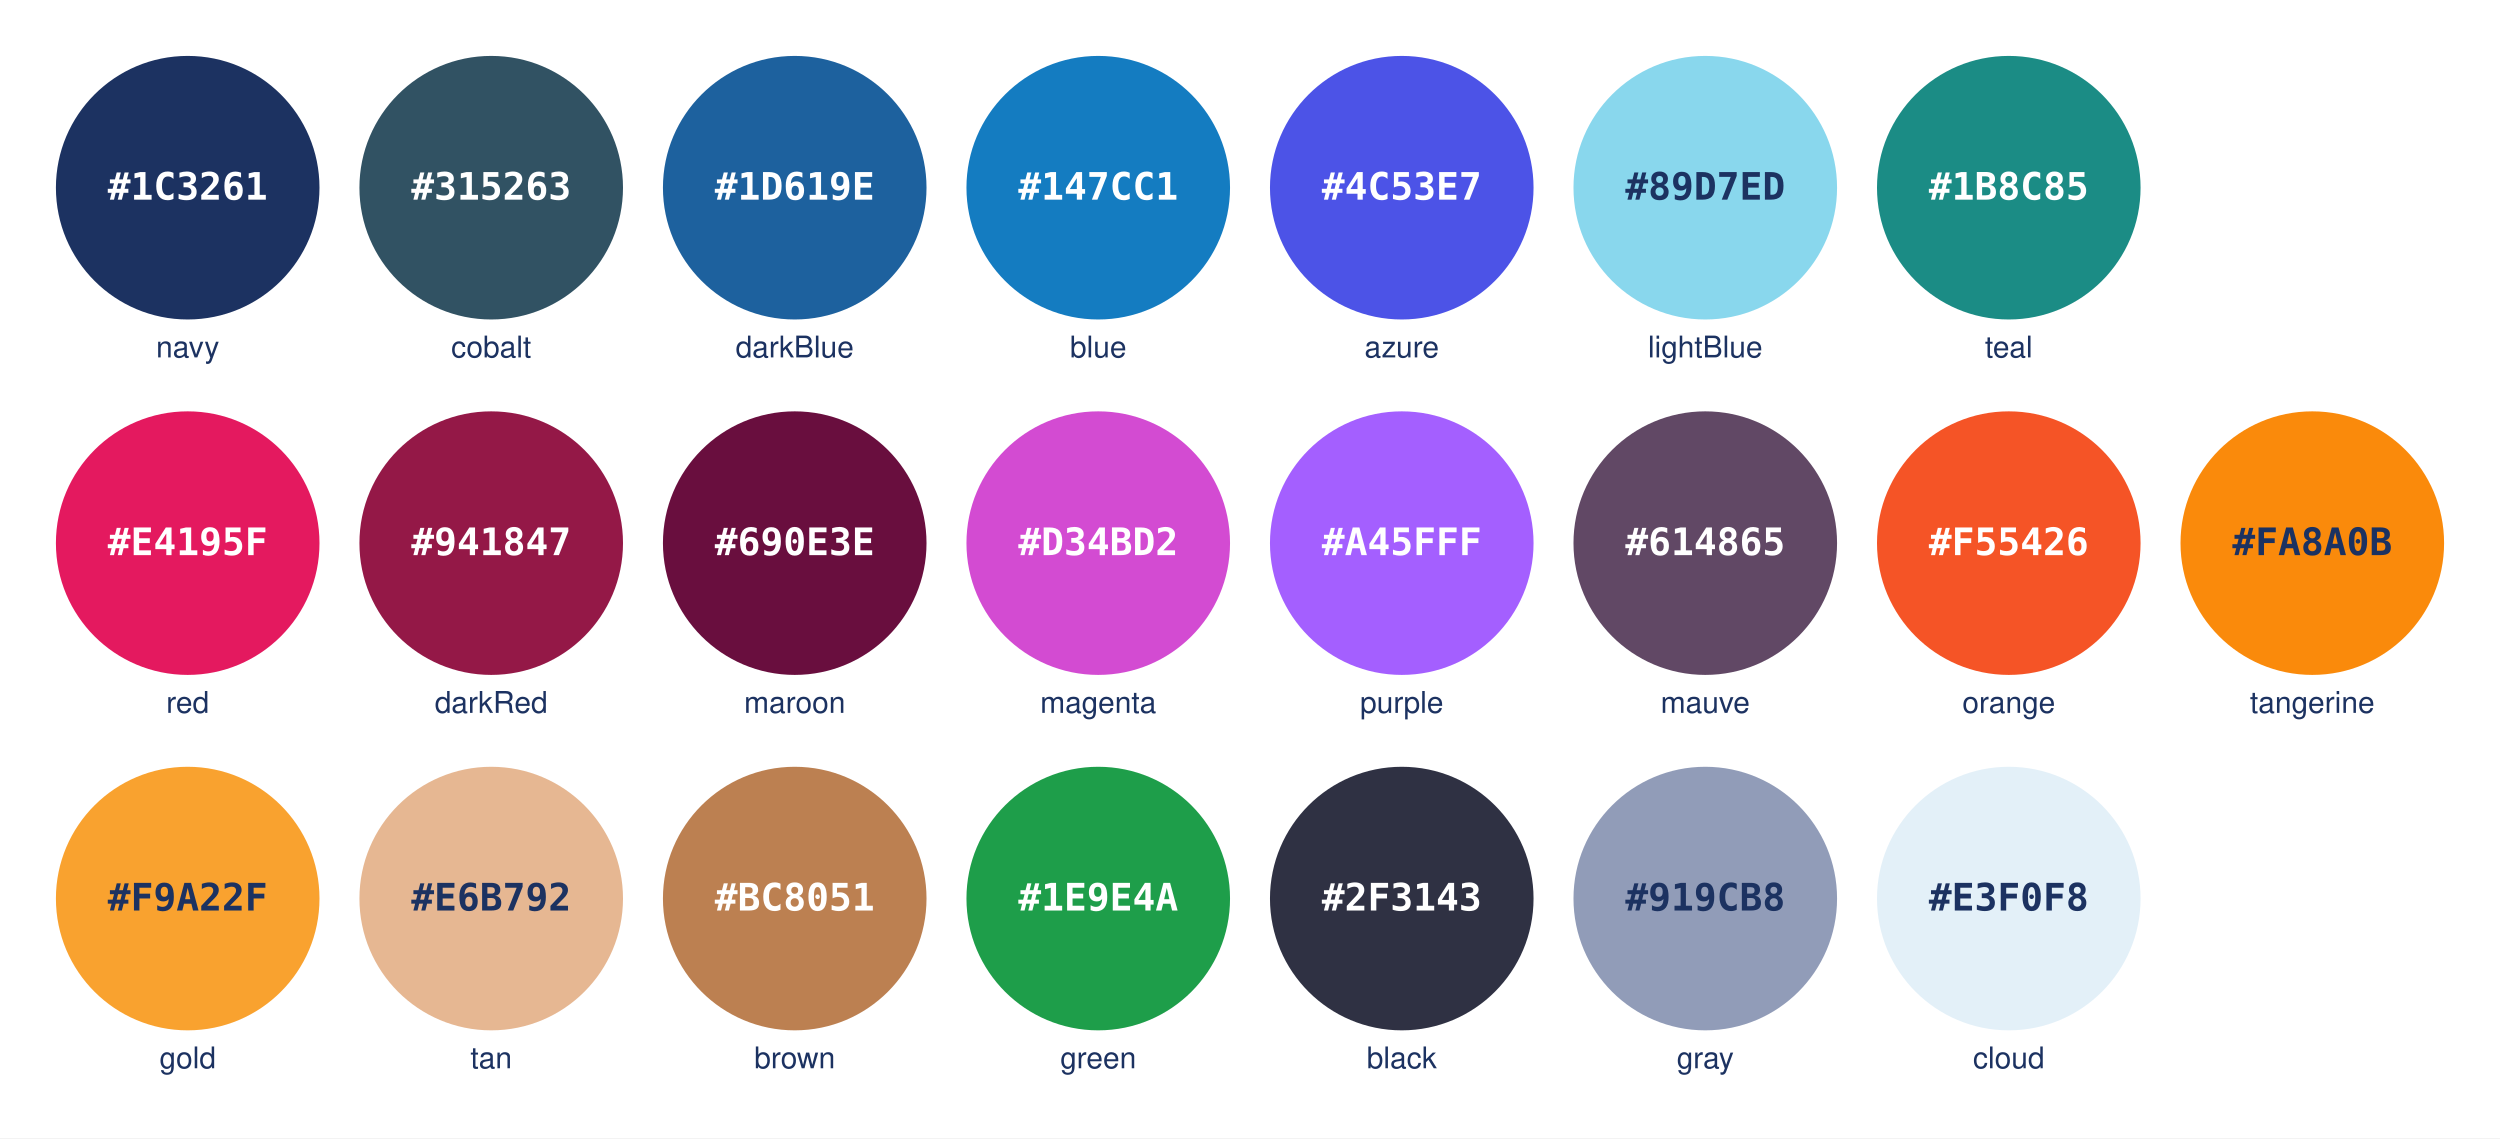
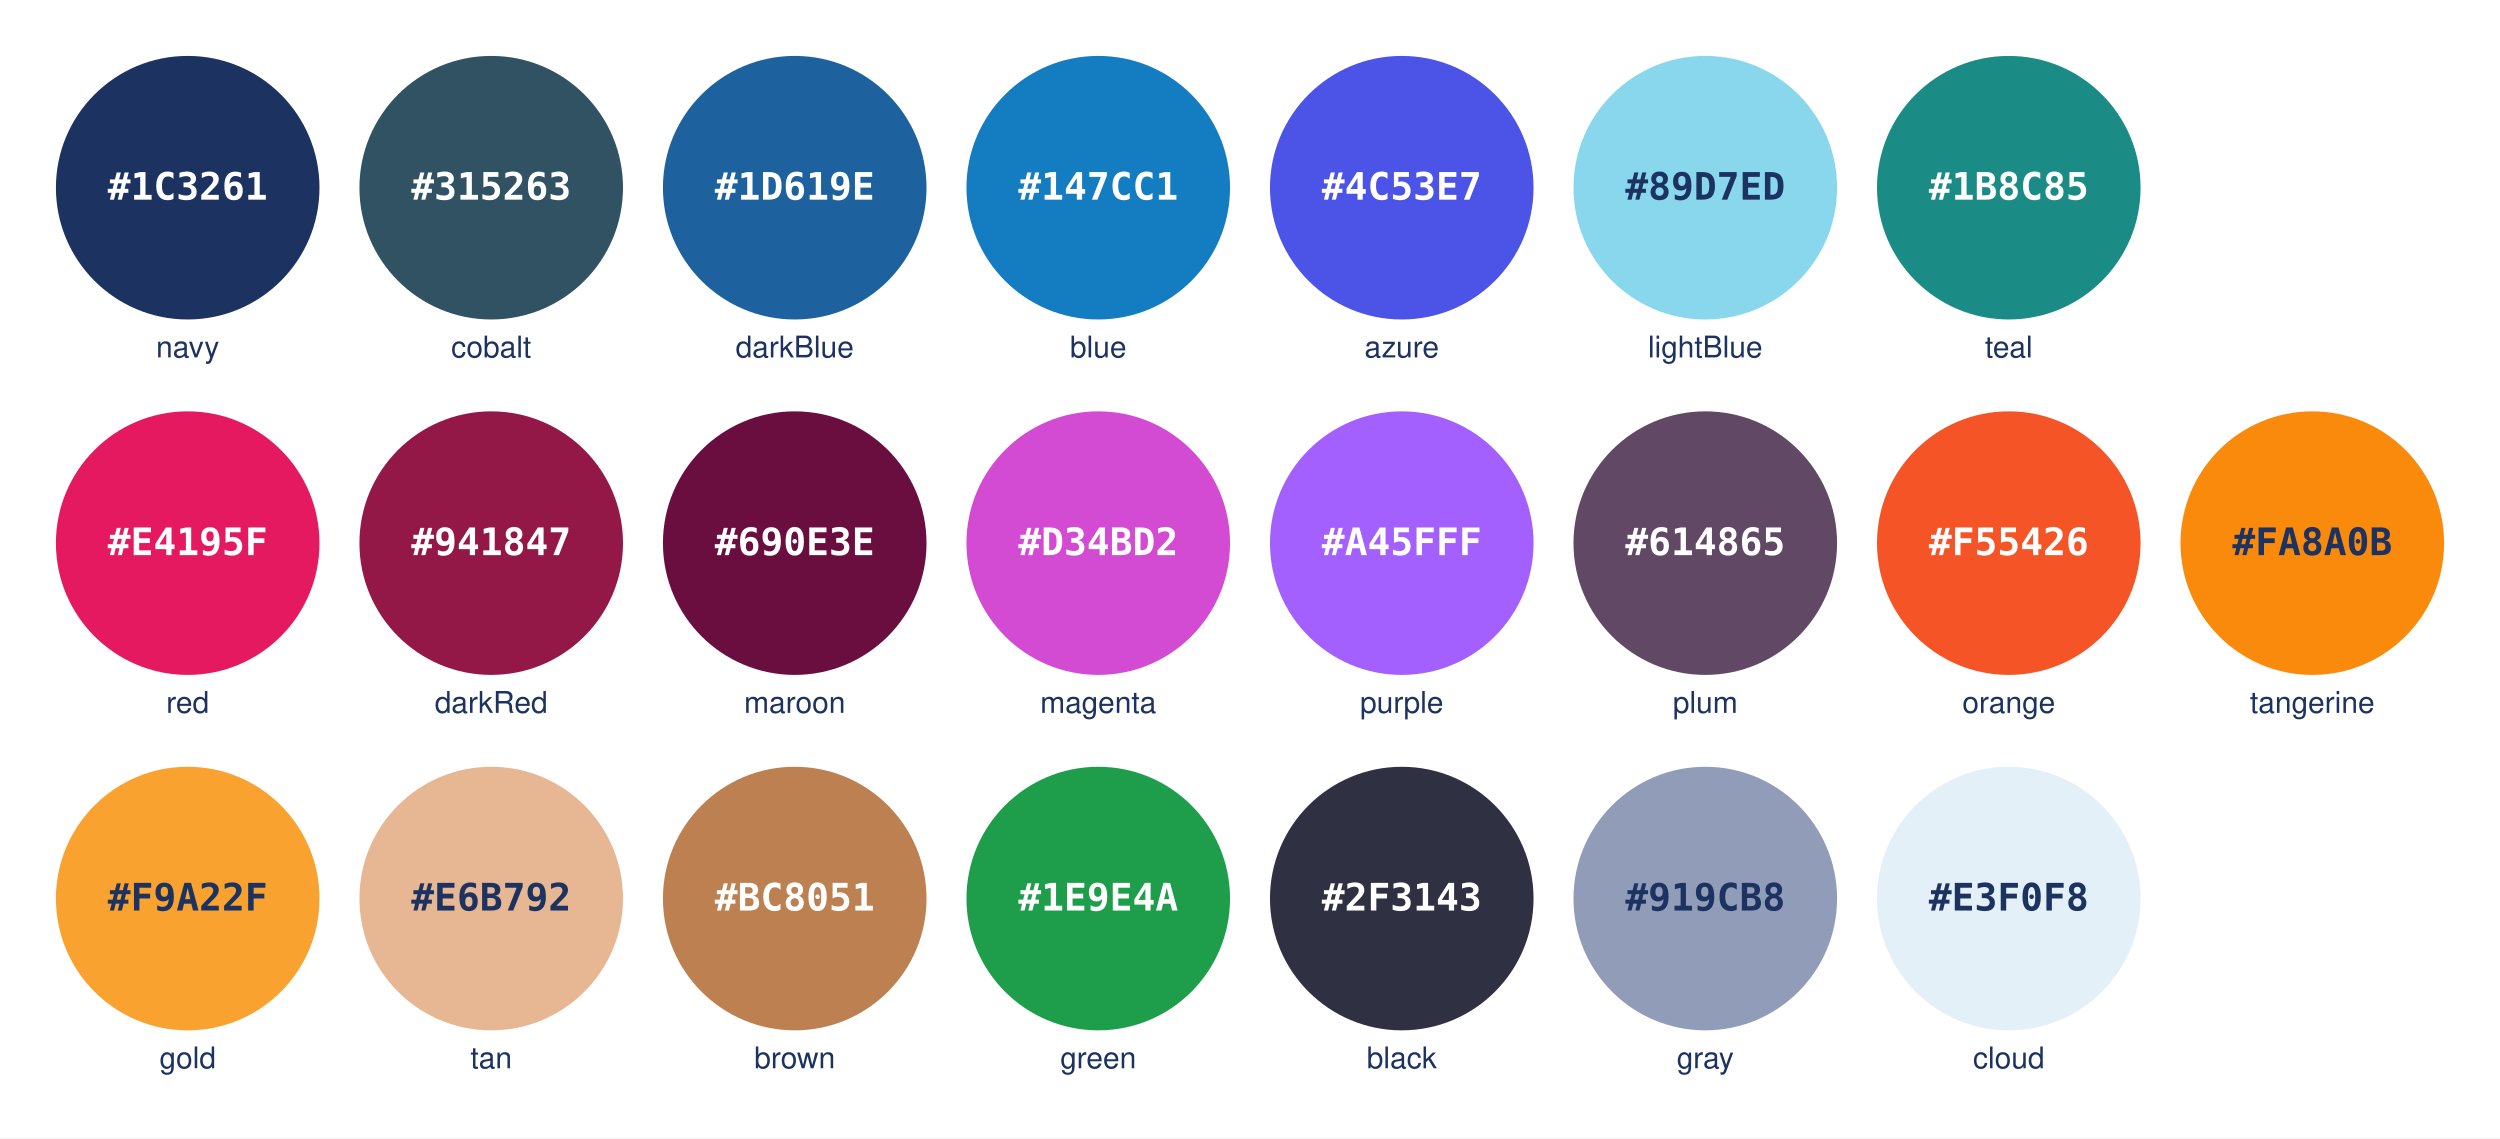
<svg xmlns="http://www.w3.org/2000/svg" width="1252" height="570" viewBox="0 0 1252 570">
  <rect width="1252" height="570" fill="#FFFFFF" />
  <circle cx="94.0" cy="94.0" r="66.0" fill="#1C3261" />
  <text x="94.0" y="100.0" text-anchor="middle" font-family="Menlo, monospace" font-size="19" font-weight="600" fill="#FFFFFF">#1C3261</text>
  <text x="94.0" y="179" text-anchor="middle" font-family="Helvetica, Arial, sans-serif" font-size="15" fill="#1C3261">navy</text>
  <circle cx="246.0" cy="94.0" r="66.0" fill="#315263" />
  <text x="246.0" y="100.0" text-anchor="middle" font-family="Menlo, monospace" font-size="19" font-weight="600" fill="#FFFFFF">#315263</text>
  <text x="246.0" y="179" text-anchor="middle" font-family="Helvetica, Arial, sans-serif" font-size="15" fill="#1C3261">cobalt</text>
  <circle cx="398.0" cy="94.0" r="66.0" fill="#1D619E" />
  <text x="398.0" y="100.0" text-anchor="middle" font-family="Menlo, monospace" font-size="19" font-weight="600" fill="#FFFFFF">#1D619E</text>
  <text x="398.0" y="179" text-anchor="middle" font-family="Helvetica, Arial, sans-serif" font-size="15" fill="#1C3261">darkBlue</text>
  <circle cx="550.0" cy="94.0" r="66.0" fill="#147CC1" />
  <text x="550.0" y="100.0" text-anchor="middle" font-family="Menlo, monospace" font-size="19" font-weight="600" fill="#FFFFFF">#147CC1</text>
  <text x="550.0" y="179" text-anchor="middle" font-family="Helvetica, Arial, sans-serif" font-size="15" fill="#1C3261">blue</text>
  <circle cx="702.0" cy="94.0" r="66.0" fill="#4C53E7" />
  <text x="702.0" y="100.0" text-anchor="middle" font-family="Menlo, monospace" font-size="19" font-weight="600" fill="#FFFFFF">#4C53E7</text>
  <text x="702.0" y="179" text-anchor="middle" font-family="Helvetica, Arial, sans-serif" font-size="15" fill="#1C3261">azure</text>
  <circle cx="854.0" cy="94.0" r="66.0" fill="#89D7ED" />
  <text x="854.0" y="100.0" text-anchor="middle" font-family="Menlo, monospace" font-size="19" font-weight="600" fill="#1C3261">#89D7ED</text>
  <text x="854.0" y="179" text-anchor="middle" font-family="Helvetica, Arial, sans-serif" font-size="15" fill="#1C3261">lightBlue</text>
  <circle cx="1006.0" cy="94.0" r="66.0" fill="#1B8C85" />
  <text x="1006.0" y="100.0" text-anchor="middle" font-family="Menlo, monospace" font-size="19" font-weight="600" fill="#FFFFFF">#1B8C85</text>
  <text x="1006.0" y="179" text-anchor="middle" font-family="Helvetica, Arial, sans-serif" font-size="15" fill="#1C3261">teal</text>
  <circle cx="94.0" cy="272.0" r="66.0" fill="#E4195F" />
  <text x="94.0" y="278.0" text-anchor="middle" font-family="Menlo, monospace" font-size="19" font-weight="600" fill="#FFFFFF">#E4195F</text>
  <text x="94.0" y="357" text-anchor="middle" font-family="Helvetica, Arial, sans-serif" font-size="15" fill="#1C3261">red</text>
  <circle cx="246.0" cy="272.0" r="66.0" fill="#941847" />
  <text x="246.0" y="278.0" text-anchor="middle" font-family="Menlo, monospace" font-size="19" font-weight="600" fill="#FFFFFF">#941847</text>
  <text x="246.0" y="357" text-anchor="middle" font-family="Helvetica, Arial, sans-serif" font-size="15" fill="#1C3261">darkRed</text>
  <circle cx="398.0" cy="272.0" r="66.0" fill="#690E3E" />
  <text x="398.0" y="278.0" text-anchor="middle" font-family="Menlo, monospace" font-size="19" font-weight="600" fill="#FFFFFF">#690E3E</text>
  <text x="398.0" y="357" text-anchor="middle" font-family="Helvetica, Arial, sans-serif" font-size="15" fill="#1C3261">maroon</text>
  <circle cx="550.0" cy="272.0" r="66.0" fill="#D34BD2" />
  <text x="550.0" y="278.0" text-anchor="middle" font-family="Menlo, monospace" font-size="19" font-weight="600" fill="#FFFFFF">#D34BD2</text>
  <text x="550.0" y="357" text-anchor="middle" font-family="Helvetica, Arial, sans-serif" font-size="15" fill="#1C3261">magenta</text>
  <circle cx="702.0" cy="272.0" r="66.0" fill="#A45FFF" />
  <text x="702.0" y="278.0" text-anchor="middle" font-family="Menlo, monospace" font-size="19" font-weight="600" fill="#FFFFFF">#A45FFF</text>
  <text x="702.0" y="357" text-anchor="middle" font-family="Helvetica, Arial, sans-serif" font-size="15" fill="#1C3261">purple</text>
  <circle cx="854.0" cy="272.0" r="66.0" fill="#614865" />
  <text x="854.0" y="278.0" text-anchor="middle" font-family="Menlo, monospace" font-size="19" font-weight="600" fill="#FFFFFF">#614865</text>
-   <text x="854.0" y="357" text-anchor="middle" font-family="Helvetica, Arial, sans-serif" font-size="15" fill="#1C3261">mauve</text>
+   <text x="854.0" y="357" text-anchor="middle" font-family="Helvetica, Arial, sans-serif" font-size="15" fill="#1C3261">plum</text>
  <circle cx="1006.0" cy="272.0" r="66.0" fill="#F55426" />
  <text x="1006.0" y="278.0" text-anchor="middle" font-family="Menlo, monospace" font-size="19" font-weight="600" fill="#FFFFFF">#F55426</text>
  <text x="1006.0" y="357" text-anchor="middle" font-family="Helvetica, Arial, sans-serif" font-size="15" fill="#1C3261">orange</text>
  <circle cx="1158.0" cy="272.0" r="66.0" fill="#FA8A0B" />
  <text x="1158.0" y="278.0" text-anchor="middle" font-family="Menlo, monospace" font-size="19" font-weight="600" fill="#1C3261">#FA8A0B</text>
  <text x="1158.0" y="357" text-anchor="middle" font-family="Helvetica, Arial, sans-serif" font-size="15" fill="#1C3261">tangerine</text>
  <circle cx="94.0" cy="450.0" r="66.0" fill="#F9A22F" />
  <text x="94.0" y="456.0" text-anchor="middle" font-family="Menlo, monospace" font-size="19" font-weight="600" fill="#1C3261">#F9A22F</text>
  <text x="94.0" y="535" text-anchor="middle" font-family="Helvetica, Arial, sans-serif" font-size="15" fill="#1C3261">gold</text>
  <circle cx="246.0" cy="450.0" r="66.0" fill="#E6B792" />
  <text x="246.0" y="456.0" text-anchor="middle" font-family="Menlo, monospace" font-size="19" font-weight="600" fill="#1C3261">#E6B792</text>
  <text x="246.0" y="535" text-anchor="middle" font-family="Helvetica, Arial, sans-serif" font-size="15" fill="#1C3261">tan</text>
  <circle cx="398.0" cy="450.0" r="66.0" fill="#BC8051" />
  <text x="398.0" y="456.0" text-anchor="middle" font-family="Menlo, monospace" font-size="19" font-weight="600" fill="#FFFFFF">#BC8051</text>
  <text x="398.0" y="535" text-anchor="middle" font-family="Helvetica, Arial, sans-serif" font-size="15" fill="#1C3261">brown</text>
  <circle cx="550.0" cy="450.0" r="66.0" fill="#1E9E4A" />
  <text x="550.0" y="456.0" text-anchor="middle" font-family="Menlo, monospace" font-size="19" font-weight="600" fill="#FFFFFF">#1E9E4A</text>
  <text x="550.0" y="535" text-anchor="middle" font-family="Helvetica, Arial, sans-serif" font-size="15" fill="#1C3261">green</text>
  <circle cx="702.0" cy="450.0" r="66.0" fill="#2F3143" />
  <text x="702.0" y="456.0" text-anchor="middle" font-family="Menlo, monospace" font-size="19" font-weight="600" fill="#FFFFFF">#2F3143</text>
  <text x="702.0" y="535" text-anchor="middle" font-family="Helvetica, Arial, sans-serif" font-size="15" fill="#1C3261">black</text>
  <circle cx="854.0" cy="450.0" r="66.0" fill="#919CB8" />
  <text x="854.0" y="456.0" text-anchor="middle" font-family="Menlo, monospace" font-size="19" font-weight="600" fill="#1C3261">#919CB8</text>
  <text x="854.0" y="535" text-anchor="middle" font-family="Helvetica, Arial, sans-serif" font-size="15" fill="#1C3261">gray</text>
  <circle cx="1006.0" cy="450.0" r="66.0" fill="#E3F0F8" />
  <text x="1006.0" y="456.0" text-anchor="middle" font-family="Menlo, monospace" font-size="19" font-weight="600" fill="#1C3261">#E3F0F8</text>
  <text x="1006.0" y="535" text-anchor="middle" font-family="Helvetica, Arial, sans-serif" font-size="15" fill="#1C3261">cloud</text>
</svg>
